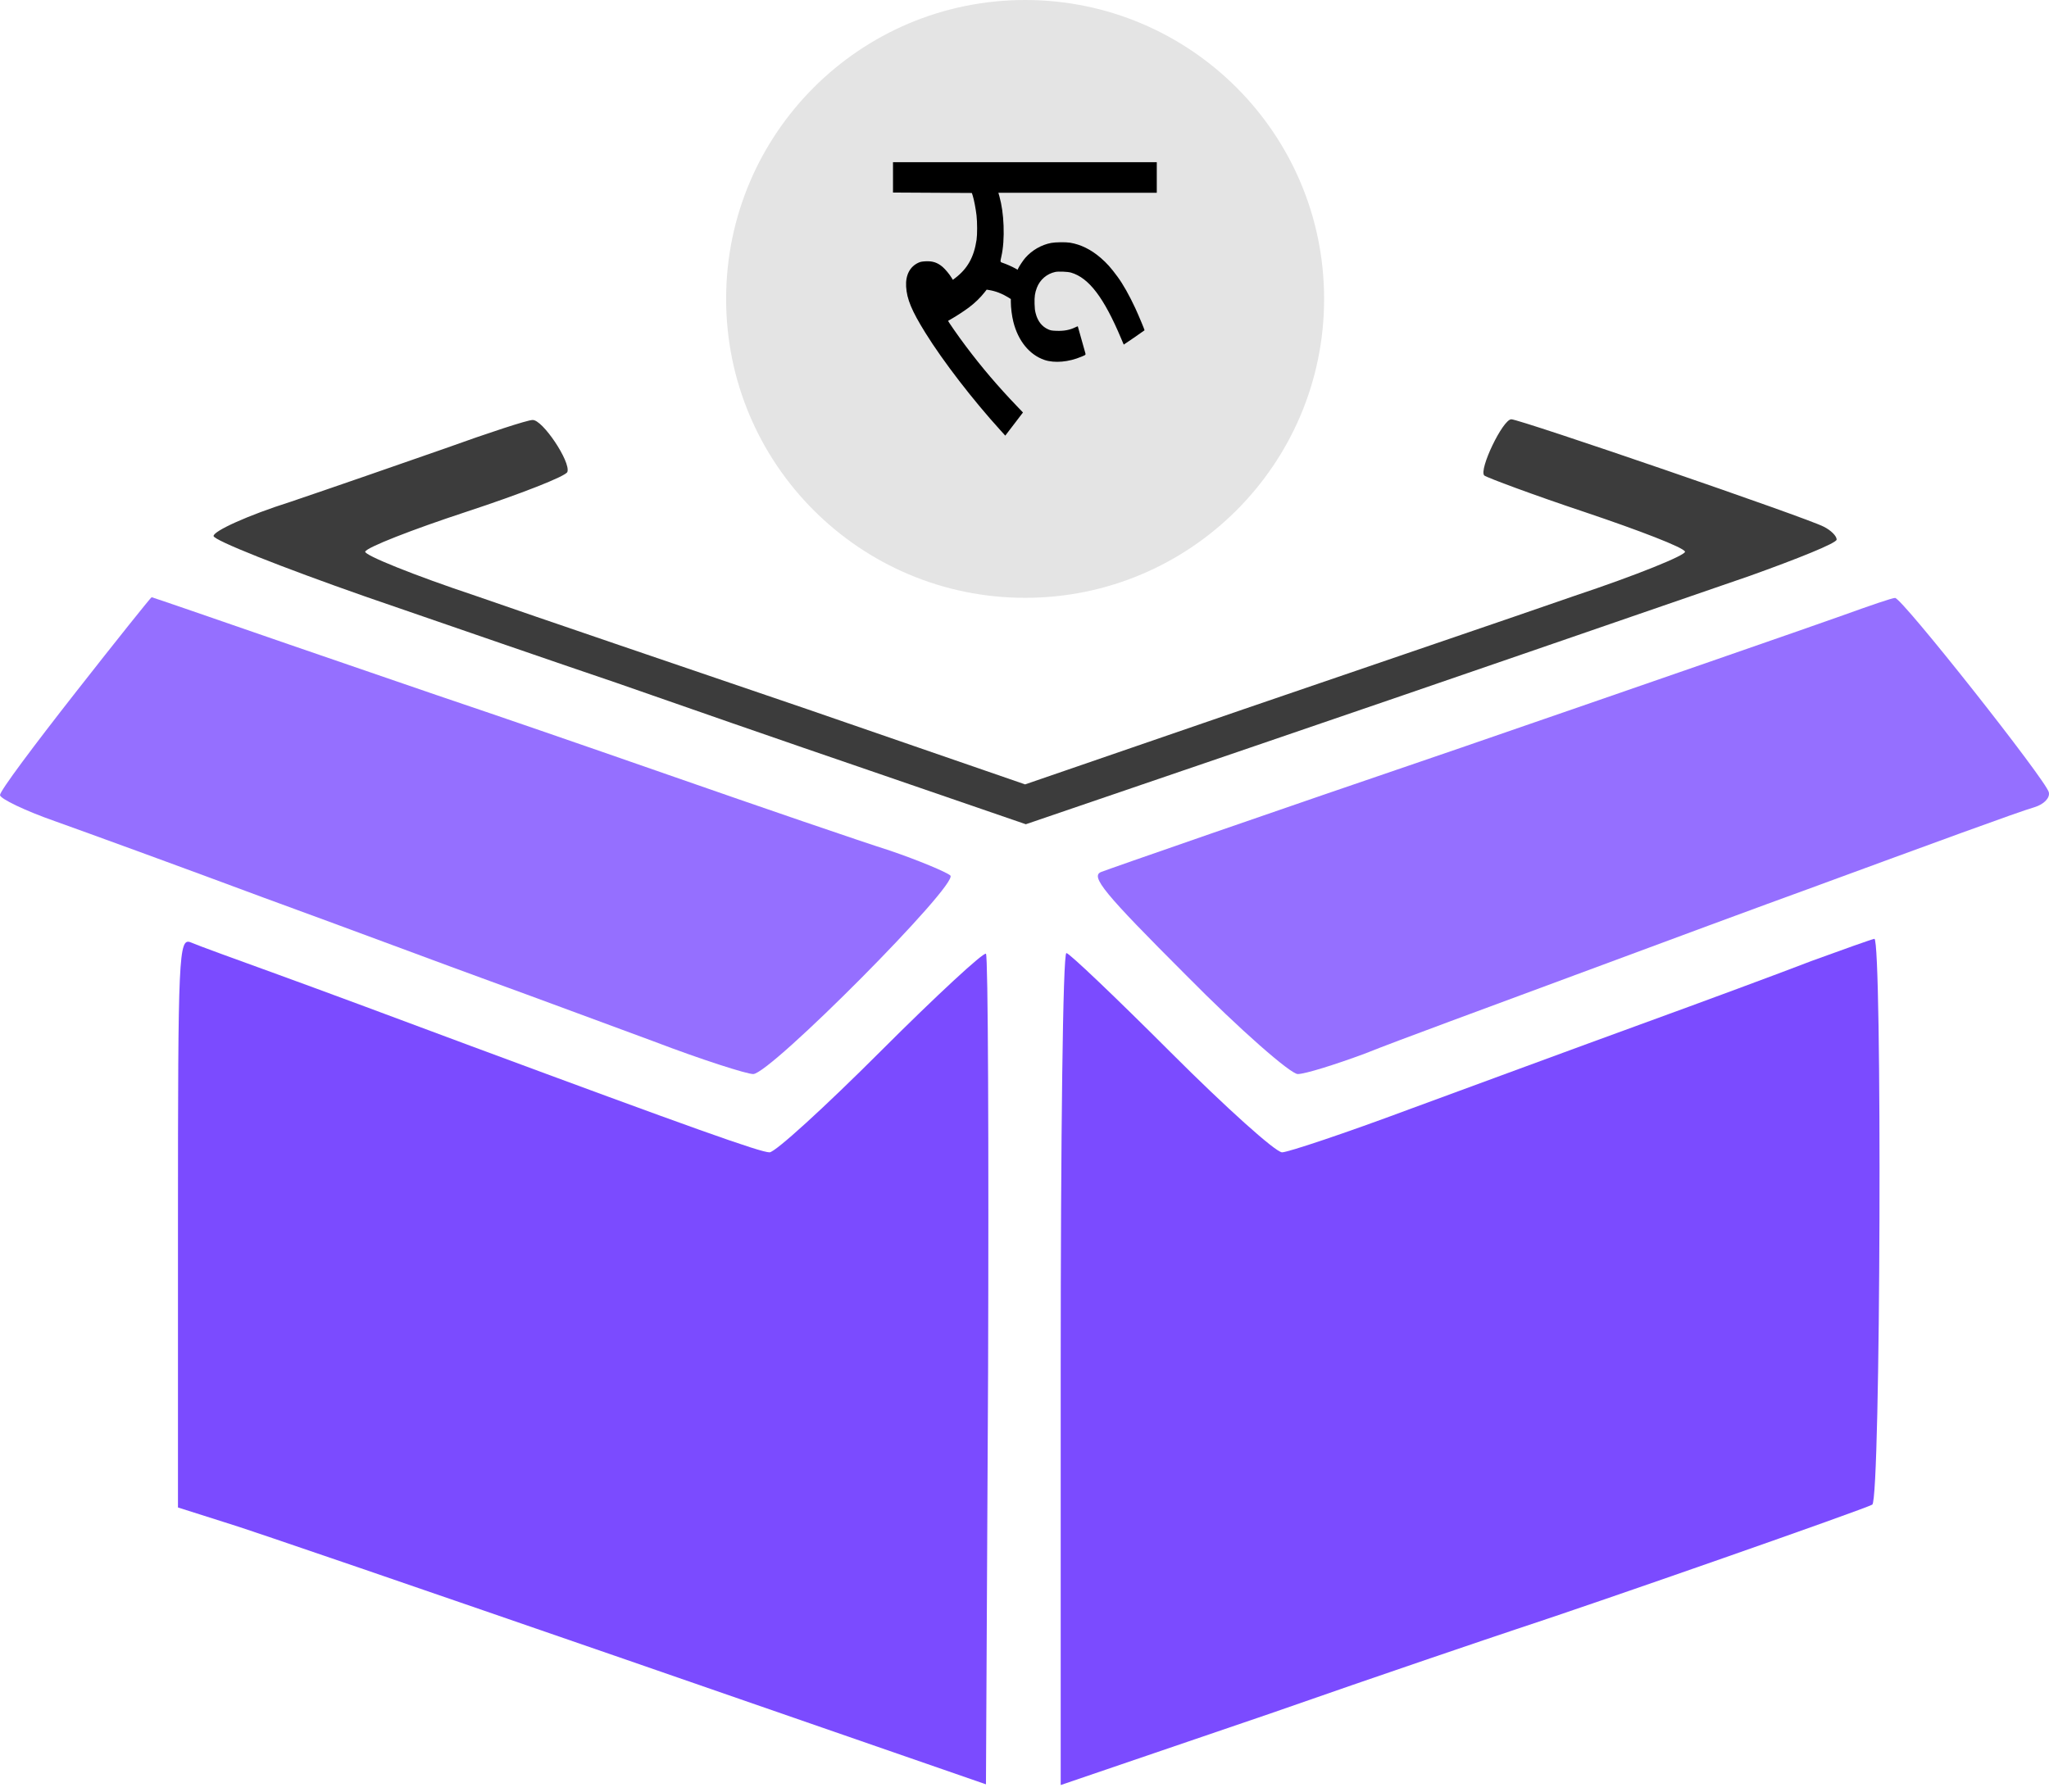
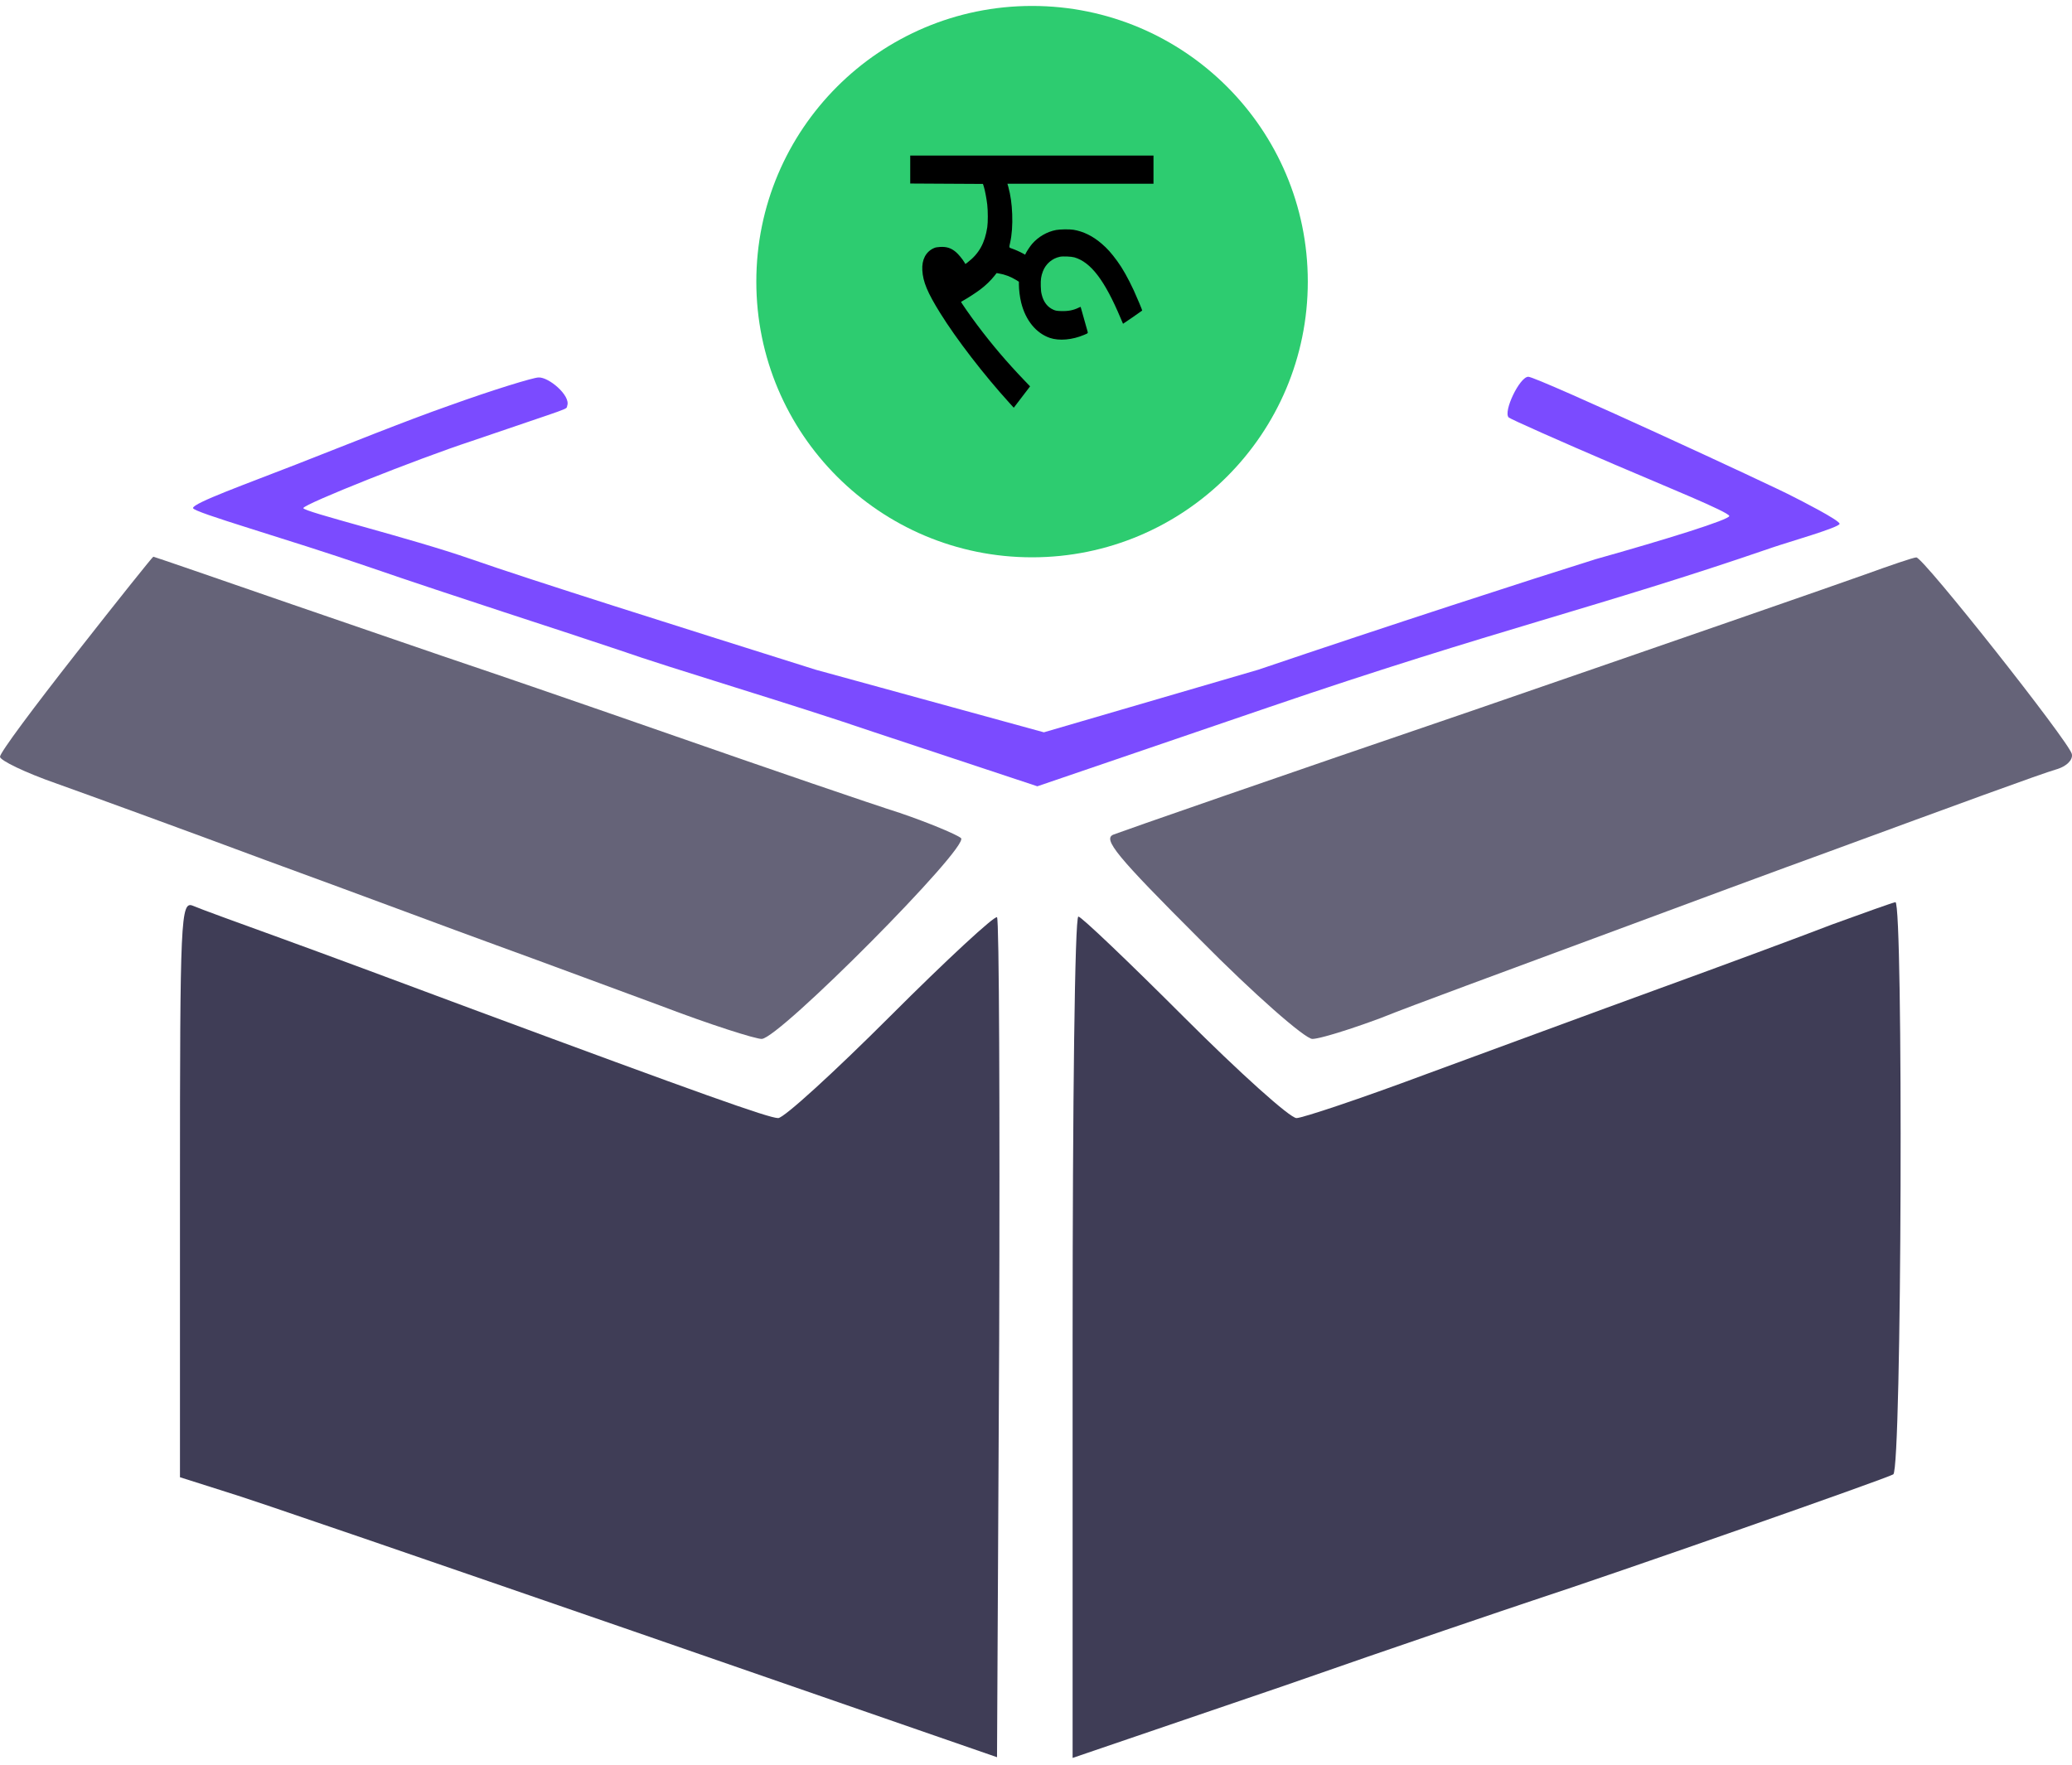
- <svg xmlns="http://www.w3.org/2000/svg" width="263" height="230" viewBox="0 0 263 230" fill="none">
-   <path d="M57.109 57.578C51.626 59.497 42.672 62.604 37.281 64.431C31.798 66.167 27.412 68.177 27.412 68.817C27.412 69.365 36.184 72.838 46.875 76.584C57.474 80.239 72.003 85.264 79.039 87.64C86.074 90.107 100.786 95.224 111.75 98.971L131.67 105.824L161.092 95.772C189.967 85.904 202.302 81.609 224.597 73.934C230.72 71.741 235.745 69.731 235.745 69.274C235.745 68.817 235.014 68.086 234.1 67.629C232.09 66.533 195.084 53.832 193.987 53.832C192.891 53.832 189.784 60.319 190.515 61.05C190.88 61.324 196.728 63.517 203.581 65.802C210.343 68.086 216.1 70.279 216.282 70.827C216.374 71.284 210.069 73.843 202.119 76.493C194.261 79.234 175.164 85.721 159.722 91.021L131.579 100.707L103.527 91.021C87.993 85.721 68.896 79.234 61.038 76.493C53.088 73.843 46.783 71.284 46.875 70.827C47.058 70.279 52.906 67.995 59.85 65.71C66.794 63.426 72.642 61.142 72.825 60.593C73.282 59.314 69.627 53.832 68.348 53.923C67.708 53.923 62.683 55.568 57.109 57.578Z" fill="#3C3C3C" />
-   <path d="M9.686 88.919C4.386 95.681 0 101.529 0 102.077C0 102.534 3.198 104.087 7.127 105.458C10.965 106.829 23.026 111.215 33.808 115.235C44.59 119.164 57.748 124.098 63.048 126.017C68.348 127.936 77.668 131.408 83.881 133.693C90.095 136.068 95.851 137.896 96.674 137.896C98.867 137.896 123.081 113.499 121.984 112.402C121.436 111.946 117.964 110.484 114.218 109.204C110.471 108.017 97.679 103.631 85.892 99.519C74.104 95.407 62.134 91.295 59.393 90.381C56.652 89.468 46.601 85.995 37.007 82.706C27.504 79.416 19.554 76.675 19.463 76.675C19.371 76.675 14.985 82.158 9.686 88.919Z" fill="#7B4BFF" fill-opacity="0.8" />
-   <path d="M236.659 78.96C233.369 80.147 210.983 87.914 186.86 96.229C162.737 104.453 142.269 111.58 141.356 111.946C139.894 112.494 141.721 114.687 152.229 125.195C159.174 132.231 165.661 137.896 166.575 137.896C167.489 137.896 171.326 136.708 175.255 135.246C179.093 133.693 191.337 129.215 202.394 125.103C213.45 120.992 226.79 116.057 232.09 114.139C248.263 108.199 258.954 104.27 261.147 103.631C262.335 103.265 263.157 102.443 262.975 101.712C262.609 100.158 244.06 76.675 243.238 76.767C242.872 76.767 239.948 77.772 236.659 78.96Z" fill="#7B4BFF" fill-opacity="0.8" />
-   <path d="M22.843 156.902V193.543L28.6 195.37C31.707 196.284 55.007 204.325 80.409 213.097L126.553 229.087L126.827 175.999C126.919 146.851 126.827 122.728 126.553 122.454C126.279 122.18 120.157 127.845 113.03 134.972C105.903 142.099 99.506 147.947 98.775 147.947C97.588 147.947 88.633 144.749 60.307 134.241C51.992 131.134 40.936 127.022 35.636 125.103C30.336 123.185 25.311 121.357 24.488 120.992C22.935 120.352 22.843 122.454 22.843 156.902Z" fill="#7B4BFF" />
-   <path d="M232.547 123.367C228.527 124.921 218.658 128.576 210.617 131.5C202.576 134.424 189.236 139.358 181.012 142.373C172.697 145.48 165.296 147.947 164.565 147.947C163.742 147.947 157.346 142.19 150.31 135.155C143.275 128.119 137.244 122.362 136.878 122.362C136.421 122.362 136.147 146.394 136.147 175.816V229.179L162.92 220.041C177.54 214.924 191.886 210.081 194.627 209.168C205.226 205.695 239.4 193.725 240.314 193.177C241.41 192.538 241.593 120.535 240.588 120.535C240.131 120.626 236.567 121.905 232.547 123.367Z" fill="#7B4BFF" />
-   <circle cx="131.579" cy="38.377" r="38.377" fill="#E4E4E4" />
-   <path d="M114.621 22.77V24.72L119.684 24.748L124.743 24.776L124.865 25.151C125.021 25.649 125.245 26.815 125.342 27.649C125.443 28.555 125.447 30.113 125.346 30.799C125.013 33.009 124.194 34.484 122.612 35.694L122.304 35.926L122.156 35.683C121.878 35.219 121.342 34.573 120.988 34.269C120.317 33.7 119.693 33.495 118.764 33.55C118.326 33.578 118.144 33.611 117.899 33.722C116.79 34.225 116.22 35.319 116.305 36.794C116.398 38.407 117.018 39.899 118.798 42.762C121.059 46.398 124.848 51.321 128.43 55.266L129.033 55.929L130.168 54.443L131.303 52.957L130.535 52.155C128.059 49.569 126.046 47.204 123.987 44.469C123.013 43.176 121.659 41.231 121.697 41.187C121.705 41.181 121.899 41.065 122.131 40.938C122.667 40.64 123.819 39.888 124.367 39.474C125.131 38.899 125.835 38.22 126.371 37.534L126.645 37.186L126.945 37.236C127.789 37.374 128.607 37.689 129.358 38.148L129.746 38.391V38.739C129.746 39.502 129.877 40.551 130.067 41.309C130.679 43.767 132.138 45.558 134.071 46.215C135.349 46.646 137.189 46.486 138.817 45.79C139.408 45.541 139.374 45.58 139.281 45.232C139.104 44.574 138.353 41.916 138.34 41.894C138.332 41.883 138.201 41.938 138.049 42.01C137.319 42.369 136.585 42.508 135.602 42.474C135.007 42.452 134.868 42.425 134.577 42.303C133.742 41.944 133.181 41.231 132.927 40.198C132.835 39.833 132.809 39.607 132.792 38.999C132.767 38.076 132.835 37.612 133.088 36.943C133.484 35.904 134.375 35.142 135.45 34.915C135.876 34.827 137.037 34.877 137.467 34.998C139.762 35.667 141.69 38.197 143.901 43.452C144.078 43.878 144.23 44.232 144.238 44.243C144.251 44.259 146.871 42.452 146.909 42.403C146.934 42.369 146.154 40.507 145.724 39.573C144.943 37.899 144.154 36.496 143.437 35.523C142.585 34.363 142.066 33.782 141.256 33.086C140.032 32.031 138.712 31.384 137.34 31.158C136.792 31.069 135.471 31.086 134.923 31.191C133.662 31.429 132.459 32.125 131.59 33.119C131.337 33.407 130.818 34.186 130.691 34.462L130.62 34.628L130.299 34.451C129.915 34.236 129.168 33.904 128.734 33.76C128.363 33.639 128.367 33.655 128.531 32.926C128.772 31.876 128.873 30.462 128.814 28.975C128.759 27.533 128.582 26.306 128.278 25.201L128.147 24.748H138.315H148.479V22.786V20.825H131.552H114.621V22.77Z" fill="black" />
+ <svg xmlns="http://www.w3.org/2000/svg" width="263" height="224" viewBox="0 0 263 224" fill="none">
+   <path d="M57 51.5C51.518 53.419 43.719 56.569 37.5 59C31.281 61.431 24.5 63.86 24.5 64.5C24.5 65.048 36.276 68.345 46.875 72C57.474 75.655 71.464 80.124 78.5 82.5C85.536 84.967 100.035 89.224 111 92.971L131.67 99.824L161.092 89.772C189.967 79.904 202.705 77.175 225 69.5C226.903 68.845 233.5 66.957 233.5 66.5C233.5 66.043 228.414 63.457 227.5 63C225.49 61.904 195.084 47.832 193.987 47.832C192.891 47.832 190.769 52.269 191.5 53C191.865 53.274 198 56 205 59C211.5 61.786 219.317 64.952 219.5 65.5C219.591 65.957 211.381 68.507 202.5 71C194.5 73.5 176 79.5 159.722 85.021L132.5 92.971L103.527 85.021C86 79.5 67.708 73.741 59.85 71C51.992 68.259 38.409 64.957 38.5 64.5C38.683 63.952 52.906 58.284 59.85 56C73 51.5 71.817 52.048 72 51.5C72.457 50.221 69.627 47.832 68.348 47.923C67.708 47.923 62.574 49.49 57 51.5Z" fill="#7B4BFF" />
+   <path d="M9.686 82.919C4.386 89.681 0 95.529 0 96.077C0 96.534 3.198 98.088 7.127 99.458C10.965 100.829 23.026 105.215 33.808 109.235C44.59 113.164 57.748 118.098 63.048 120.017C68.348 121.936 77.668 125.408 83.881 127.693C90.095 130.068 95.851 131.896 96.674 131.896C98.867 131.896 123.081 107.499 121.984 106.402C121.436 105.946 117.964 104.484 114.218 103.204C110.471 102.017 97.679 97.631 85.892 93.519C74.104 89.407 62.134 85.295 59.393 84.381C56.652 83.468 46.601 79.995 37.007 76.706C27.504 73.416 19.554 70.675 19.463 70.675C19.371 70.675 14.985 76.158 9.686 82.919Z" fill="#3F3D56" fill-opacity="0.8" />
+   <path d="M236.659 72.96C233.369 74.147 210.983 81.914 186.86 90.229C162.737 98.453 142.269 105.58 141.356 105.946C139.894 106.494 141.721 108.687 152.229 119.195C159.174 126.231 165.661 131.896 166.575 131.896C167.489 131.896 171.326 130.708 175.255 129.246C179.093 127.693 191.337 123.215 202.394 119.103C213.45 114.992 226.79 110.057 232.09 108.139C248.263 102.199 258.954 98.27 261.147 97.631C262.335 97.265 263.157 96.443 262.975 95.712C262.609 94.158 244.06 70.675 243.238 70.767C242.872 70.767 239.948 71.772 236.659 72.96Z" fill="#3F3D56" fill-opacity="0.8" />
+   <path d="M22.843 150.902V187.543L28.6 189.37C31.707 190.284 55.007 198.325 80.409 207.097L126.553 223.087L126.827 169.999C126.919 140.851 126.827 116.728 126.553 116.454C126.279 116.18 120.157 121.845 113.03 128.972C105.903 136.099 99.506 141.947 98.775 141.947C97.588 141.947 88.633 138.749 60.307 128.241C51.992 125.134 40.936 121.022 35.636 119.103C30.336 117.185 25.311 115.357 24.488 114.992C22.935 114.352 22.843 116.454 22.843 150.902Z" fill="#3F3D56" />
+   <path d="M232.547 117.367C228.527 118.921 218.658 122.576 210.617 125.5C202.576 128.424 189.236 133.358 181.012 136.373C172.697 139.48 165.296 141.947 164.565 141.947C163.742 141.947 157.346 136.19 150.31 129.155C143.275 122.119 137.244 116.362 136.878 116.362C136.421 116.362 136.147 140.394 136.147 169.816V223.179L162.92 214.041C177.54 208.924 191.886 204.081 194.627 203.168C205.226 199.695 239.4 187.725 240.314 187.177C241.41 186.538 241.593 114.535 240.588 114.535C240.131 114.626 236.567 115.905 232.547 117.367Z" fill="#3F3D56" />
+   <circle cx="131" cy="35.754" r="35" fill="#2DCC70" />
+   <path d="M115.535 21.52V23.299L120.152 23.325L124.766 23.35L124.877 23.692C125.019 24.146 125.223 25.209 125.312 25.97C125.404 26.797 125.408 28.218 125.316 28.843C125.012 30.858 124.265 32.204 122.822 33.308L122.542 33.519L122.407 33.297C122.153 32.874 121.664 32.285 121.341 32.007C120.729 31.488 120.16 31.302 119.313 31.352C118.913 31.378 118.748 31.408 118.525 31.509C117.513 31.967 116.993 32.965 117.07 34.31C117.155 35.782 117.72 37.143 119.344 39.753C121.406 43.069 124.862 47.559 128.128 51.157L128.679 51.762L129.714 50.406L130.749 49.051L130.048 48.32C127.79 45.962 125.954 43.805 124.077 41.31C123.188 40.131 121.953 38.357 121.987 38.317C121.995 38.312 122.172 38.206 122.384 38.09C122.872 37.818 123.923 37.133 124.423 36.755C125.12 36.23 125.762 35.611 126.251 34.986L126.501 34.668L126.774 34.714C127.544 34.84 128.29 35.127 128.975 35.545L129.329 35.767V36.084C129.329 36.78 129.448 37.737 129.621 38.428C130.179 40.67 131.511 42.303 133.273 42.903C134.439 43.296 136.116 43.15 137.601 42.515C138.14 42.288 138.109 42.323 138.025 42.006C137.863 41.406 137.178 38.982 137.167 38.962C137.159 38.952 137.04 39.002 136.901 39.068C136.236 39.395 135.566 39.521 134.67 39.491C134.127 39.471 134 39.446 133.735 39.335C132.973 39.007 132.461 38.357 132.23 37.415C132.145 37.082 132.122 36.876 132.107 36.321C132.084 35.48 132.145 35.056 132.376 34.447C132.738 33.499 133.55 32.804 134.531 32.597C134.92 32.516 135.978 32.562 136.37 32.673C138.463 33.282 140.222 35.59 142.238 40.383C142.4 40.771 142.538 41.093 142.546 41.104C142.557 41.119 144.947 39.471 144.981 39.425C145.004 39.395 144.293 37.697 143.9 36.845C143.188 35.318 142.469 34.038 141.815 33.151C141.037 32.093 140.564 31.564 139.825 30.929C138.71 29.966 137.505 29.377 136.255 29.17C135.755 29.09 134.55 29.105 134.05 29.2C132.9 29.417 131.803 30.052 131.01 30.959C130.779 31.221 130.306 31.932 130.191 32.184L130.125 32.335L129.833 32.174C129.483 31.977 128.802 31.675 128.405 31.544C128.067 31.433 128.071 31.448 128.221 30.783C128.44 29.825 128.532 28.535 128.479 27.18C128.429 25.864 128.267 24.746 127.99 23.738L127.871 23.325H137.144H146.413V21.535V19.747H130.976H115.535V21.52Z" fill="black" />
</svg>
